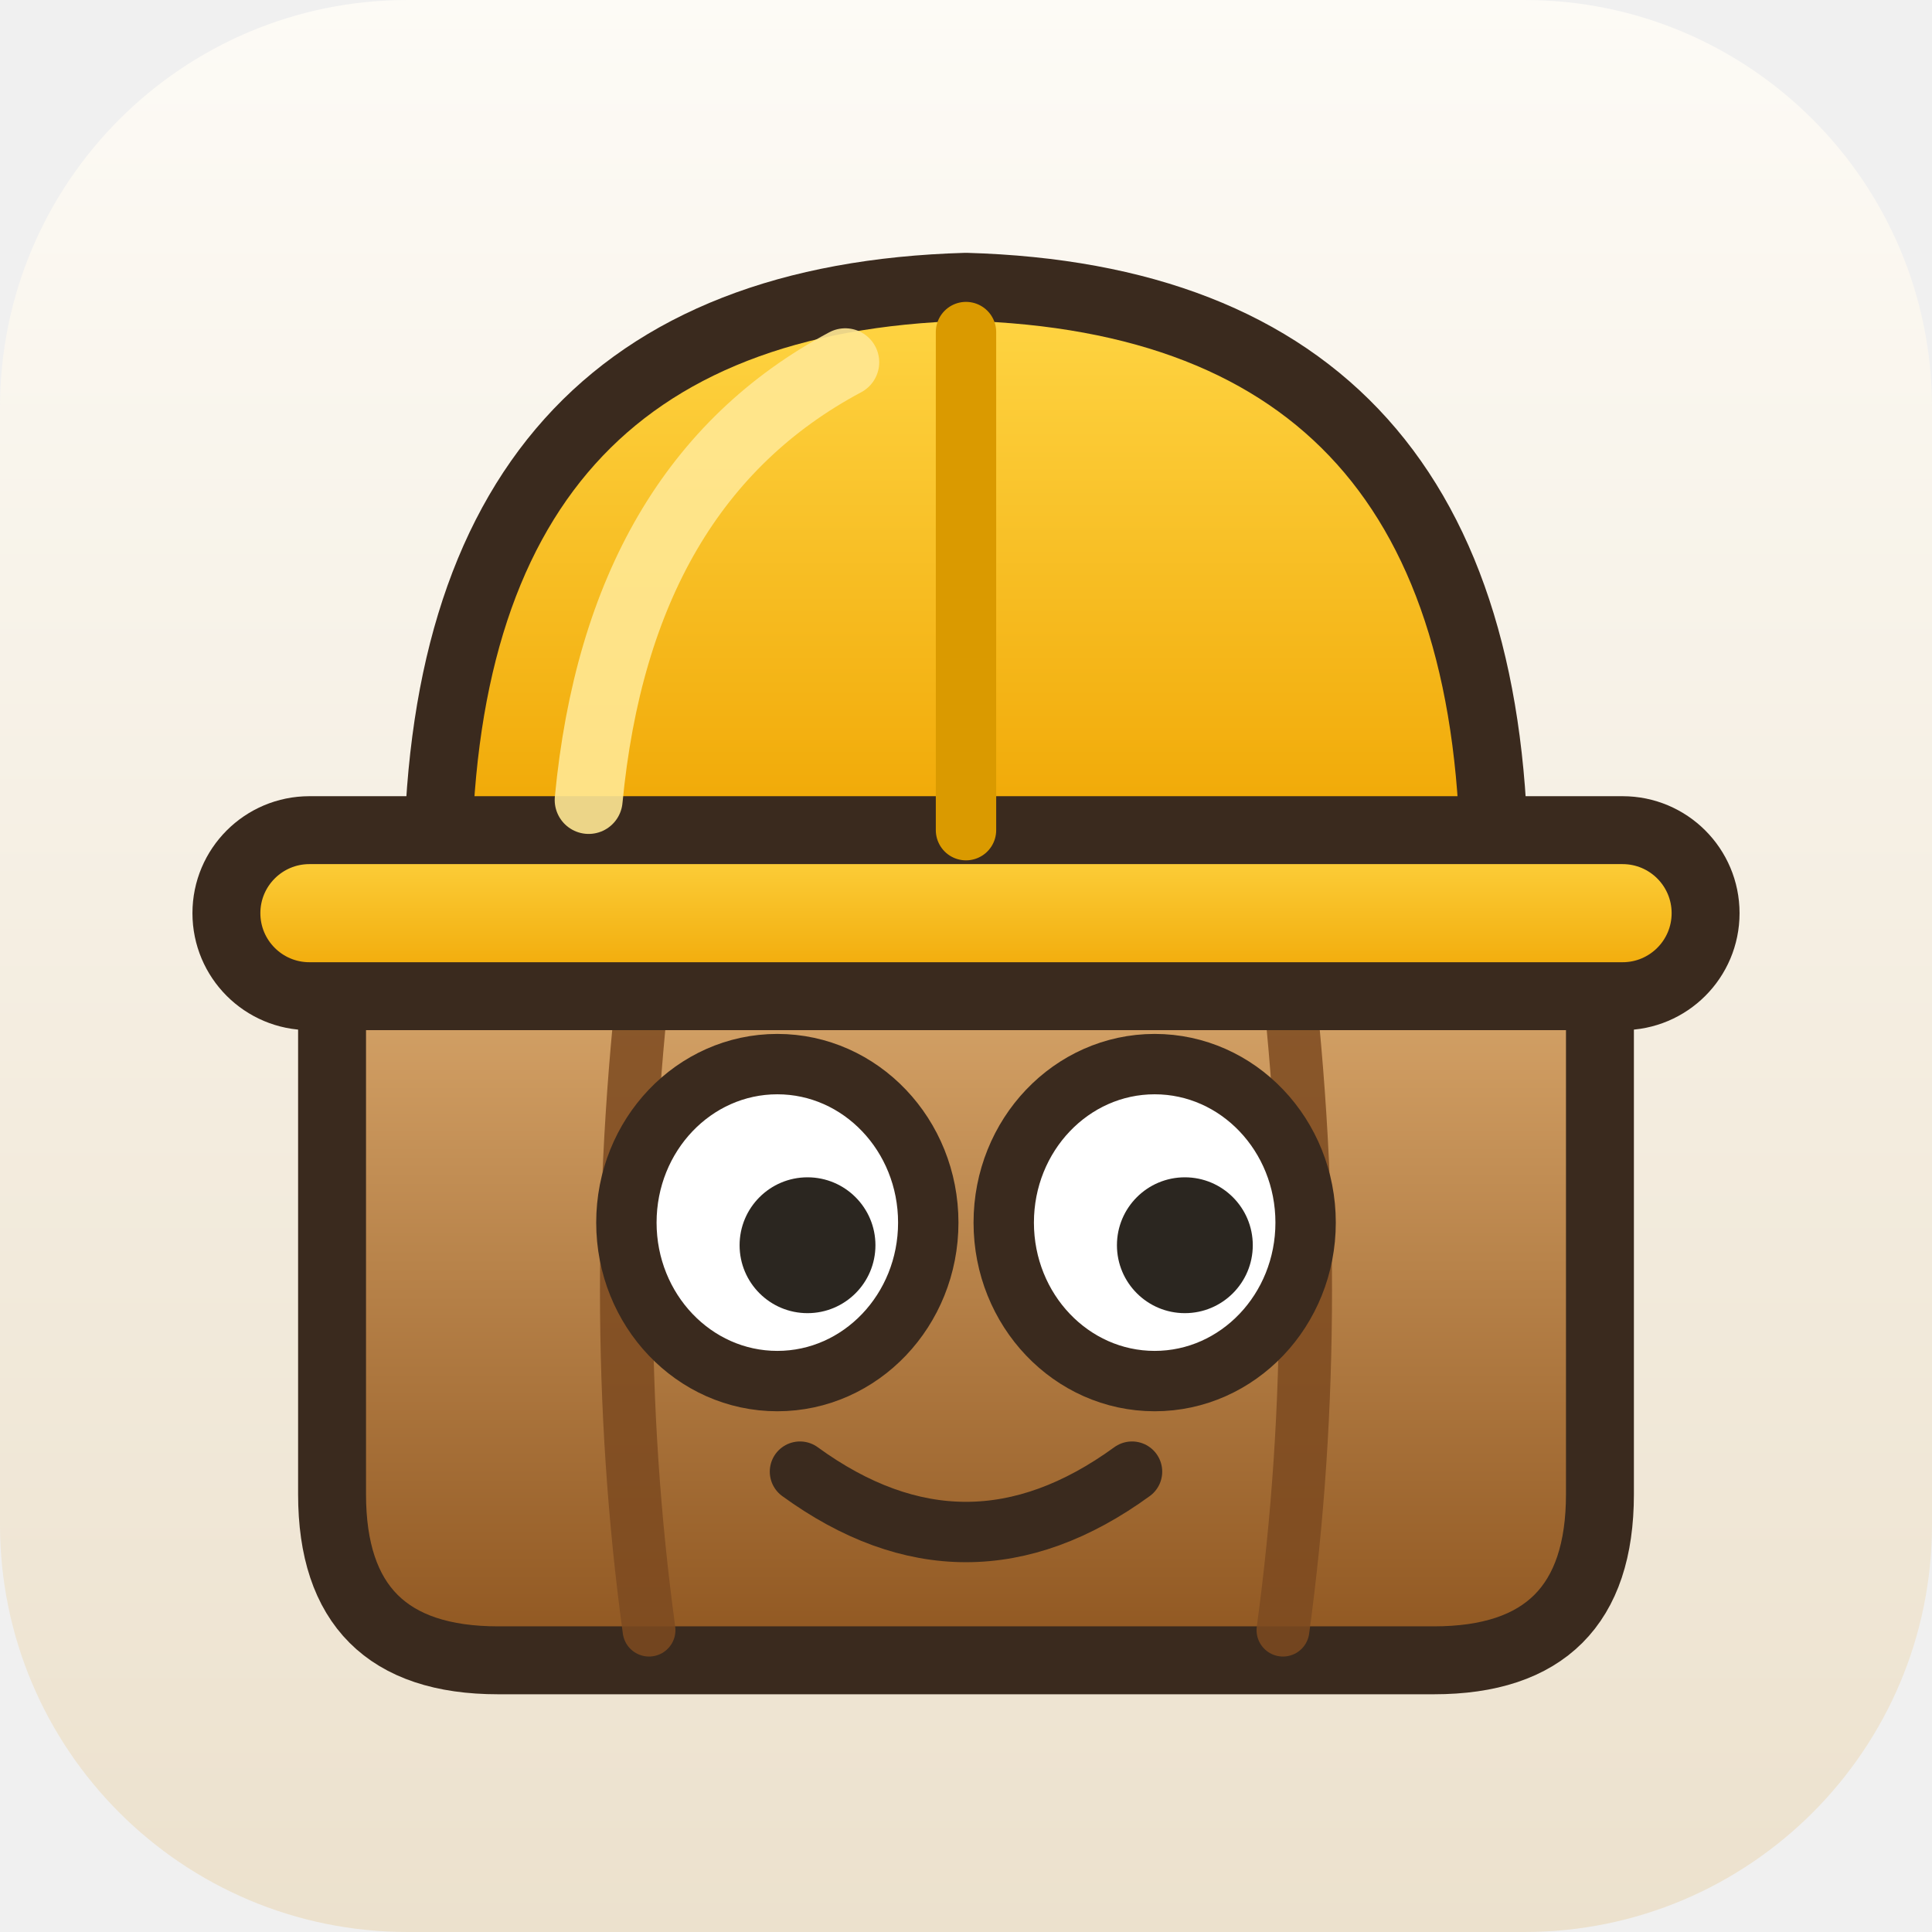
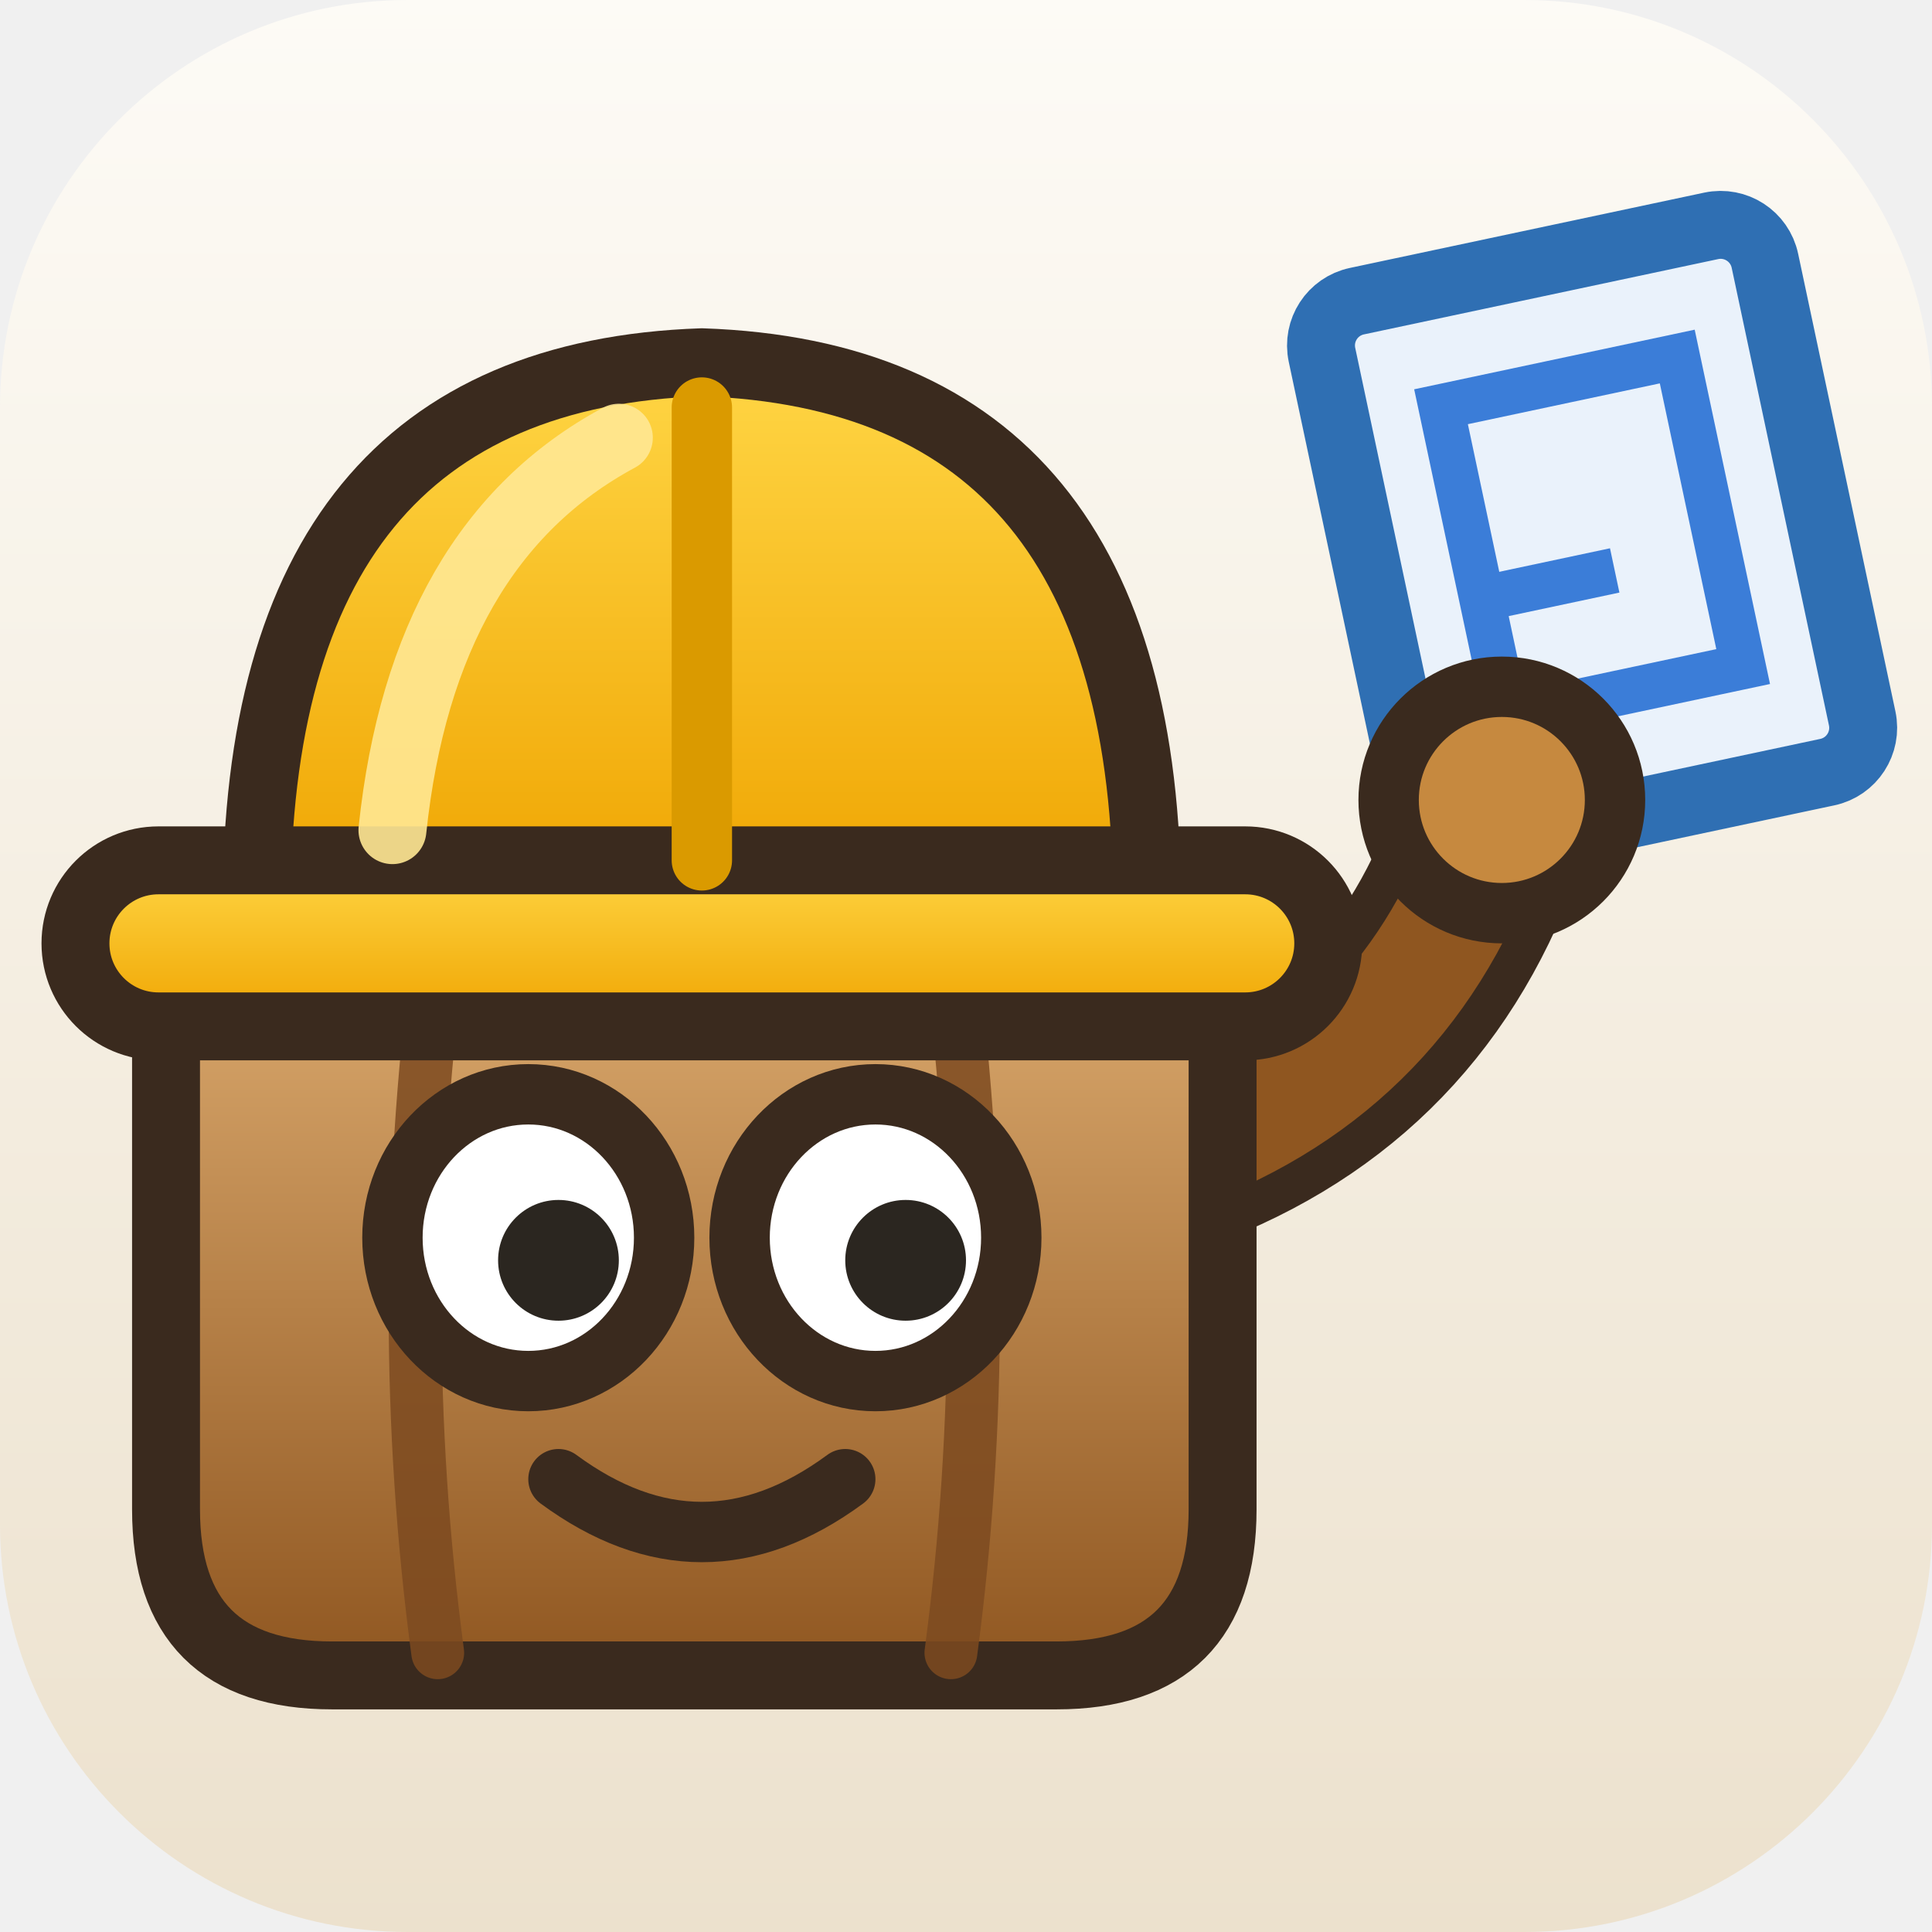
<svg xmlns="http://www.w3.org/2000/svg" viewBox="0 0 256 256" role="img" aria-label="Icona TR.A.V.I.">
  <defs>
    <linearGradient id="fondo" x1="0" y1="0" x2="0" y2="1">
      <stop offset="0" stop-color="#FDFBF6" />
      <stop offset="1" stop-color="#ECE1CD" />
    </linearGradient>
    <linearGradient id="legno" x1="0" y1="0" x2="0" y2="1">
      <stop offset="0" stop-color="#DFAE72" />
      <stop offset="1" stop-color="#8F5620" />
    </linearGradient>
    <linearGradient id="casco" x1="0" y1="0" x2="0" y2="1">
      <stop offset="0" stop-color="#FFD645" />
      <stop offset="1" stop-color="#EFA400" />
    </linearGradient>
  </defs>
  <rect x="0" y="0" width="256" height="256" rx="54" fill="url(#fondo)" />
-   <path d="M44 130 Q128 106 212 130 L212 198 Q212 220 190 220 L66 220 Q44 220 44 198 Z" fill="url(#legno)" stroke="#3A2A1E" stroke-width="9" stroke-linejoin="round" />
-   <path d="M86 124 Q80 172 86 216" fill="none" stroke="#7C4A20" stroke-width="7" stroke-linecap="round" opacity="0.85" />
-   <path d="M170 124 Q176 172 170 216" fill="none" stroke="#7C4A20" stroke-width="7" stroke-linecap="round" opacity="0.85" />
-   <ellipse cx="103" cy="162" rx="20" ry="21" fill="#FFFFFF" stroke="#3A2A1E" stroke-width="8" />
-   <ellipse cx="153" cy="162" rx="20" ry="21" fill="#FFFFFF" stroke="#3A2A1E" stroke-width="8" />
-   <circle cx="107" cy="165" r="9" fill="#2B2620" />
-   <circle cx="157" cy="165" r="9" fill="#2B2620" />
-   <path d="M106 195 Q128 211 150 195" fill="none" stroke="#3A2A1E" stroke-width="8" stroke-linecap="round" />
-   <path d="M58 116 Q58 40 128 38 Q198 40 198 116 Z" fill="url(#casco)" stroke="#3A2A1E" stroke-width="9" stroke-linejoin="round" />
-   <rect x="30" y="110" width="196" height="22" rx="11" fill="url(#casco)" stroke="#3A2A1E" stroke-width="9" />
-   <path d="M128 44 L128 110" stroke="#DA9A00" stroke-width="8" stroke-linecap="round" />
-   <path d="M78 106 Q82 64 112 48" fill="none" stroke="#FFE894" stroke-width="9" stroke-linecap="round" opacity="0.9" />
+   <path d="M158 152 Q188 140 198 108" fill="none" stroke="#3A2A1E" stroke-width="26" stroke-linecap="round" />
+   <path d="M158 152 Q188 140 198 108" fill="none" stroke="#8F5620" stroke-width="15" stroke-linecap="round" />
+   <g transform="rotate(-12 212 76)">
+     <rect x="182" y="34" width="60" height="74" rx="6" fill="#EAF2FB" stroke="#2F6FB3" stroke-width="9" />
+     <rect x="196" y="50" width="32" height="42" fill="none" stroke="#3B7DD8" stroke-width="6" />
+     <path d="M196 76 H214" stroke="#3B7DD8" stroke-width="6" />
+   </g>
+   <circle cx="199" cy="106" r="15" fill="#C6893F" stroke="#3A2A1E" stroke-width="8" />
+   <path d="M22 132 Q92 110 162 132 L162 200 Q162 222 140 222 L44 222 Q22 222 22 200 Z" fill="url(#legno)" stroke="#3A2A1E" stroke-width="9" stroke-linejoin="round" />
+   <path d="M58 127 Q52 174 58 219" fill="none" stroke="#7C4A20" stroke-width="7" stroke-linecap="round" opacity="0.85" />
+   <path d="M126 127 Q132 174 126 219" fill="none" stroke="#7C4A20" stroke-width="7" stroke-linecap="round" opacity="0.85" />
+   <ellipse cx="70" cy="164" rx="18" ry="19" fill="#FFFFFF" stroke="#3A2A1E" stroke-width="8" />
+   <ellipse cx="116" cy="164" rx="18" ry="19" fill="#FFFFFF" stroke="#3A2A1E" stroke-width="8" />
+   <circle cx="74" cy="167" r="8" fill="#2B2620" />
+   <circle cx="120" cy="167" r="8" fill="#2B2620" />
+   <path d="M74 196 Q93 210 112 196" fill="none" stroke="#3A2A1E" stroke-width="8" stroke-linecap="round" />
+   <path d="M34 120 Q34 50 93 48 Q152 50 152 120 Z" fill="url(#casco)" stroke="#3A2A1E" stroke-width="9" stroke-linejoin="round" />
+   <rect x="10" y="114" width="166" height="22" rx="11" fill="url(#casco)" stroke="#3A2A1E" stroke-width="9" />
+   <path d="M93 54 L93 114" stroke="#DA9A00" stroke-width="8" stroke-linecap="round" />
+   <path d="M52 110 Q56 72 82 58" fill="none" stroke="#FFE894" stroke-width="9" stroke-linecap="round" opacity="0.9" />
</svg>
